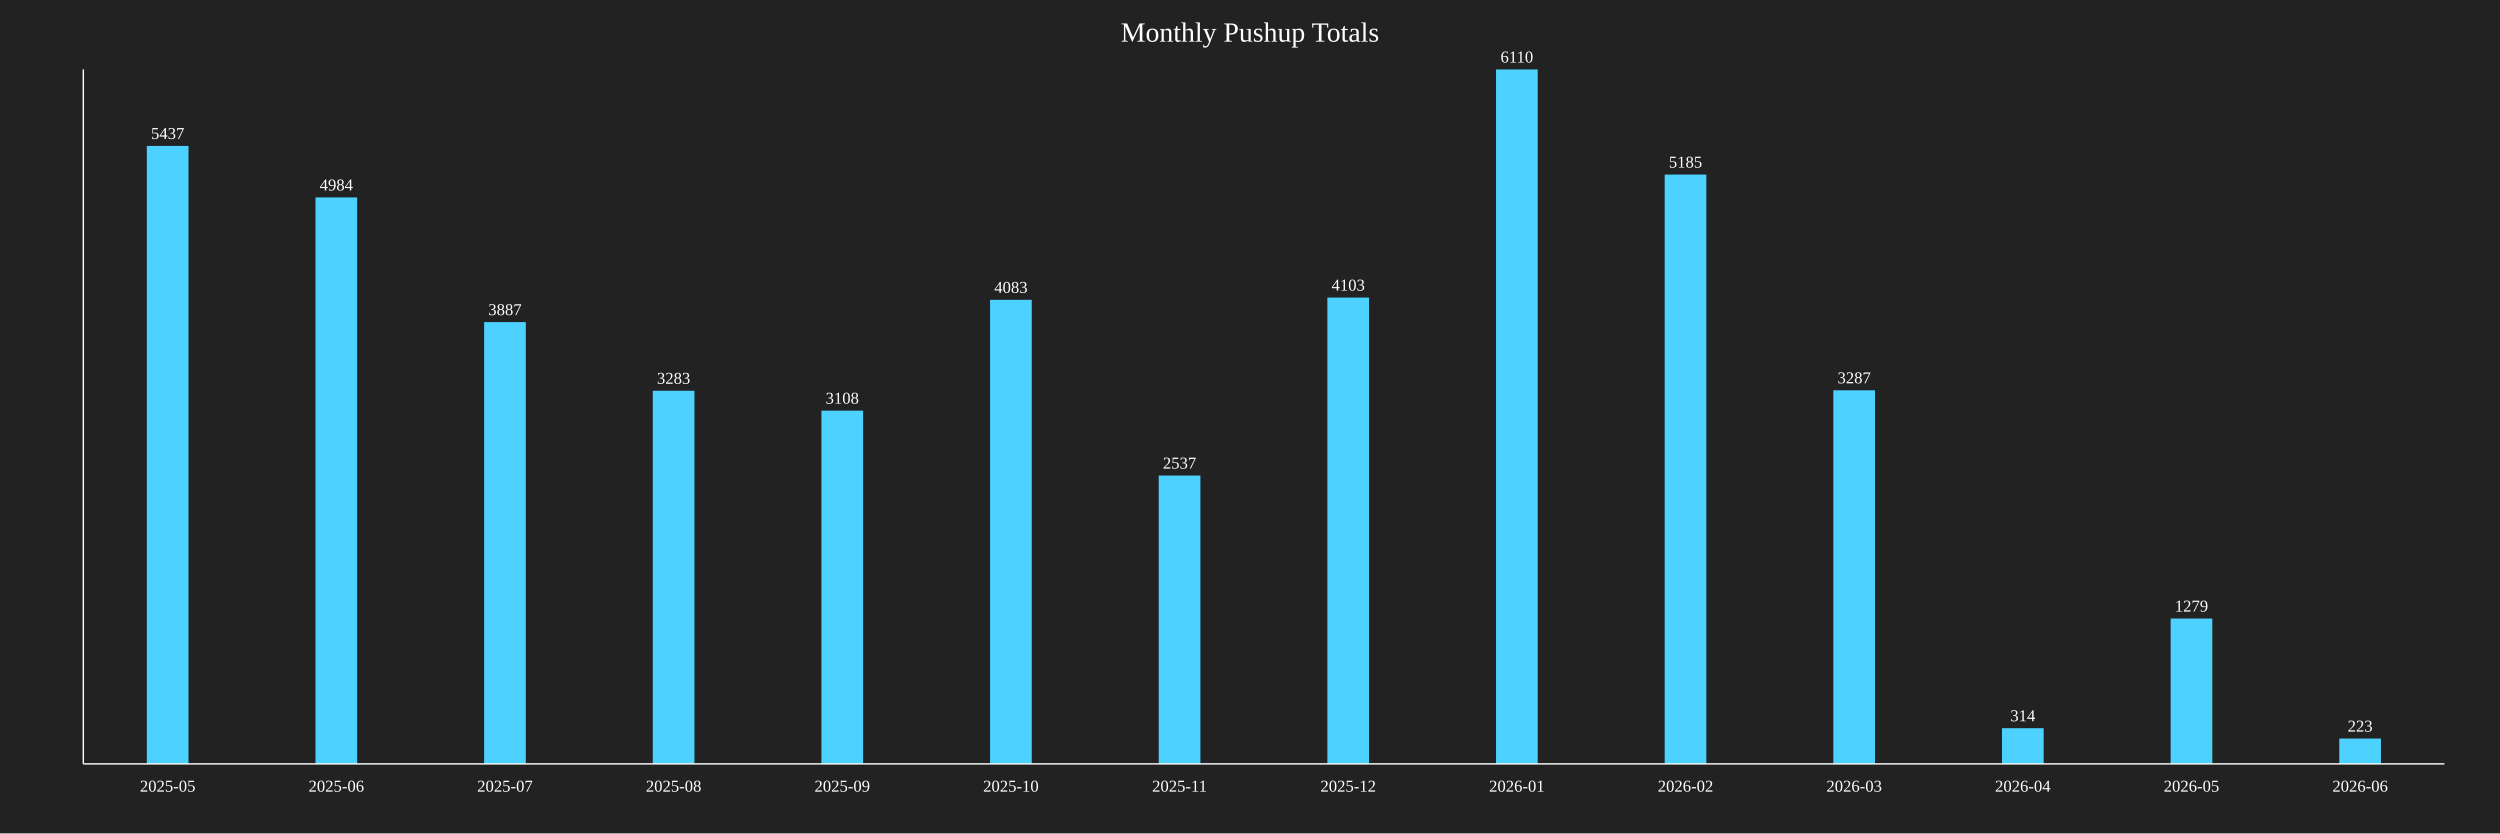
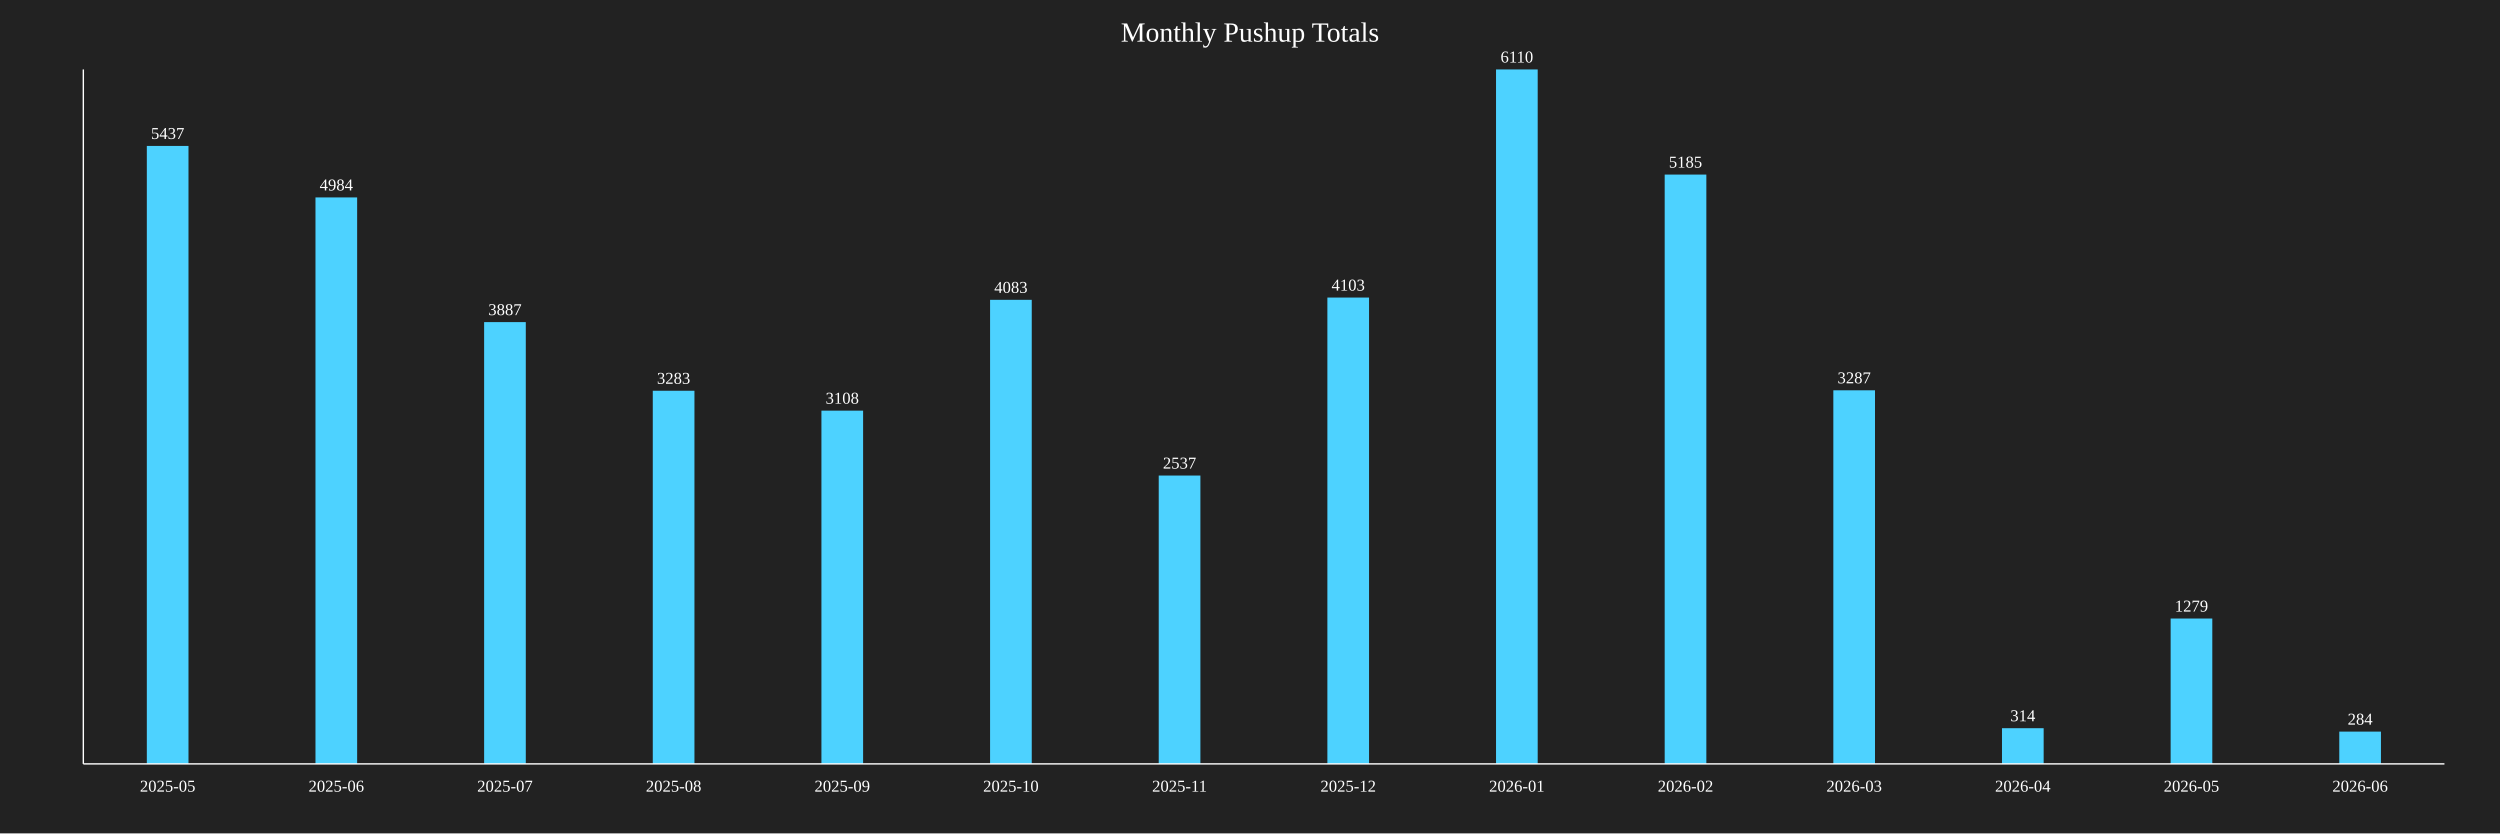
<svg xmlns="http://www.w3.org/2000/svg" baseProfile="full" height="600" version="1.1" width="1800">
  <defs />
  <rect fill="#222222" height="100%" width="100%" x="0" y="0" />
  <text fill="white" font-size="20" text-anchor="middle" x="900.0" y="30">Monthly Pushup Totals</text>
  <rect fill="#4DD2FF" height="444.926" width="30" x="105.714" y="105.074" />
  <text fill="white" font-size="12" text-anchor="middle" x="120.714" y="100.074">5437</text>
  <text fill="white" font-size="12" text-anchor="middle" x="120.714" y="570">2025-05</text>
  <rect fill="#4DD2FF" height="407.856" width="30" x="227.143" y="142.144" />
  <text fill="white" font-size="12" text-anchor="middle" x="242.143" y="137.144">4984</text>
  <text fill="white" font-size="12" text-anchor="middle" x="242.143" y="570">2025-06</text>
  <rect fill="#4DD2FF" height="318.085" width="30" x="348.571" y="231.915" />
  <text fill="white" font-size="12" text-anchor="middle" x="363.571" y="226.915">3887</text>
  <text fill="white" font-size="12" text-anchor="middle" x="363.571" y="570">2025-07</text>
  <rect fill="#4DD2FF" height="268.658" width="30" x="470.0" y="281.342" />
  <text fill="white" font-size="12" text-anchor="middle" x="485.0" y="276.342">3283</text>
  <text fill="white" font-size="12" text-anchor="middle" x="485.0" y="570">2025-08</text>
  <rect fill="#4DD2FF" height="254.337" width="30" x="591.429" y="295.663" />
  <text fill="white" font-size="12" text-anchor="middle" x="606.429" y="290.663">3108</text>
  <text fill="white" font-size="12" text-anchor="middle" x="606.429" y="570">2025-09</text>
  <rect fill="#4DD2FF" height="334.124" width="30" x="712.857" y="215.876" />
  <text fill="white" font-size="12" text-anchor="middle" x="727.857" y="210.876">4083</text>
  <text fill="white" font-size="12" text-anchor="middle" x="727.857" y="570">2025-10</text>
  <rect fill="#4DD2FF" height="207.61" width="30" x="834.286" y="342.39" />
  <text fill="white" font-size="12" text-anchor="middle" x="849.286" y="337.39">2537</text>
  <text fill="white" font-size="12" text-anchor="middle" x="849.286" y="570">2025-11</text>
  <rect fill="#4DD2FF" height="335.761" width="30" x="955.714" y="214.239" />
  <text fill="white" font-size="12" text-anchor="middle" x="970.714" y="209.239">4103</text>
  <text fill="white" font-size="12" text-anchor="middle" x="970.714" y="570">2025-12</text>
  <rect fill="#4DD2FF" height="500.0" width="30" x="1077.143" y="50.0" />
  <text fill="white" font-size="12" text-anchor="middle" x="1092.143" y="45.0">6110</text>
  <text fill="white" font-size="12" text-anchor="middle" x="1092.143" y="570">2026-01</text>
  <rect fill="#4DD2FF" height="424.304" width="30" x="1198.571" y="125.696" />
  <text fill="white" font-size="12" text-anchor="middle" x="1213.571" y="120.696">5185</text>
  <text fill="white" font-size="12" text-anchor="middle" x="1213.571" y="570">2026-02</text>
  <rect fill="#4DD2FF" height="268.985" width="30" x="1320.0" y="281.015" />
  <text fill="white" font-size="12" text-anchor="middle" x="1335.0" y="276.015">3287</text>
  <text fill="white" font-size="12" text-anchor="middle" x="1335.0" y="570">2026-03</text>
  <rect fill="#4DD2FF" height="25.696" width="30" x="1441.429" y="524.304" />
  <text fill="white" font-size="12" text-anchor="middle" x="1456.429" y="519.304">314</text>
  <text fill="white" font-size="12" text-anchor="middle" x="1456.429" y="570">2026-04</text>
  <rect fill="#4DD2FF" height="104.664" width="30" x="1562.857" y="445.336" />
  <text fill="white" font-size="12" text-anchor="middle" x="1577.857" y="440.336">1279</text>
  <text fill="white" font-size="12" text-anchor="middle" x="1577.857" y="570">2026-05</text>
-   <rect fill="#4DD2FF" height="18.249" width="30" x="1684.286" y="531.751" />
-   <text fill="white" font-size="12" text-anchor="middle" x="1699.286" y="526.751">223</text>
+   <rect fill="#4DD2FF" height="23.241" width="30" x="1684.286" y="526.759" />
+   <text fill="white" font-size="12" text-anchor="middle" x="1699.286" y="521.759">284</text>
  <text fill="white" font-size="12" text-anchor="middle" x="1699.286" y="570">2026-06</text>
  <line stroke="white" x1="60" x2="60" y1="50" y2="550" />
  <line stroke="white" x1="60" x2="1760" y1="550" y2="550" />
</svg>
